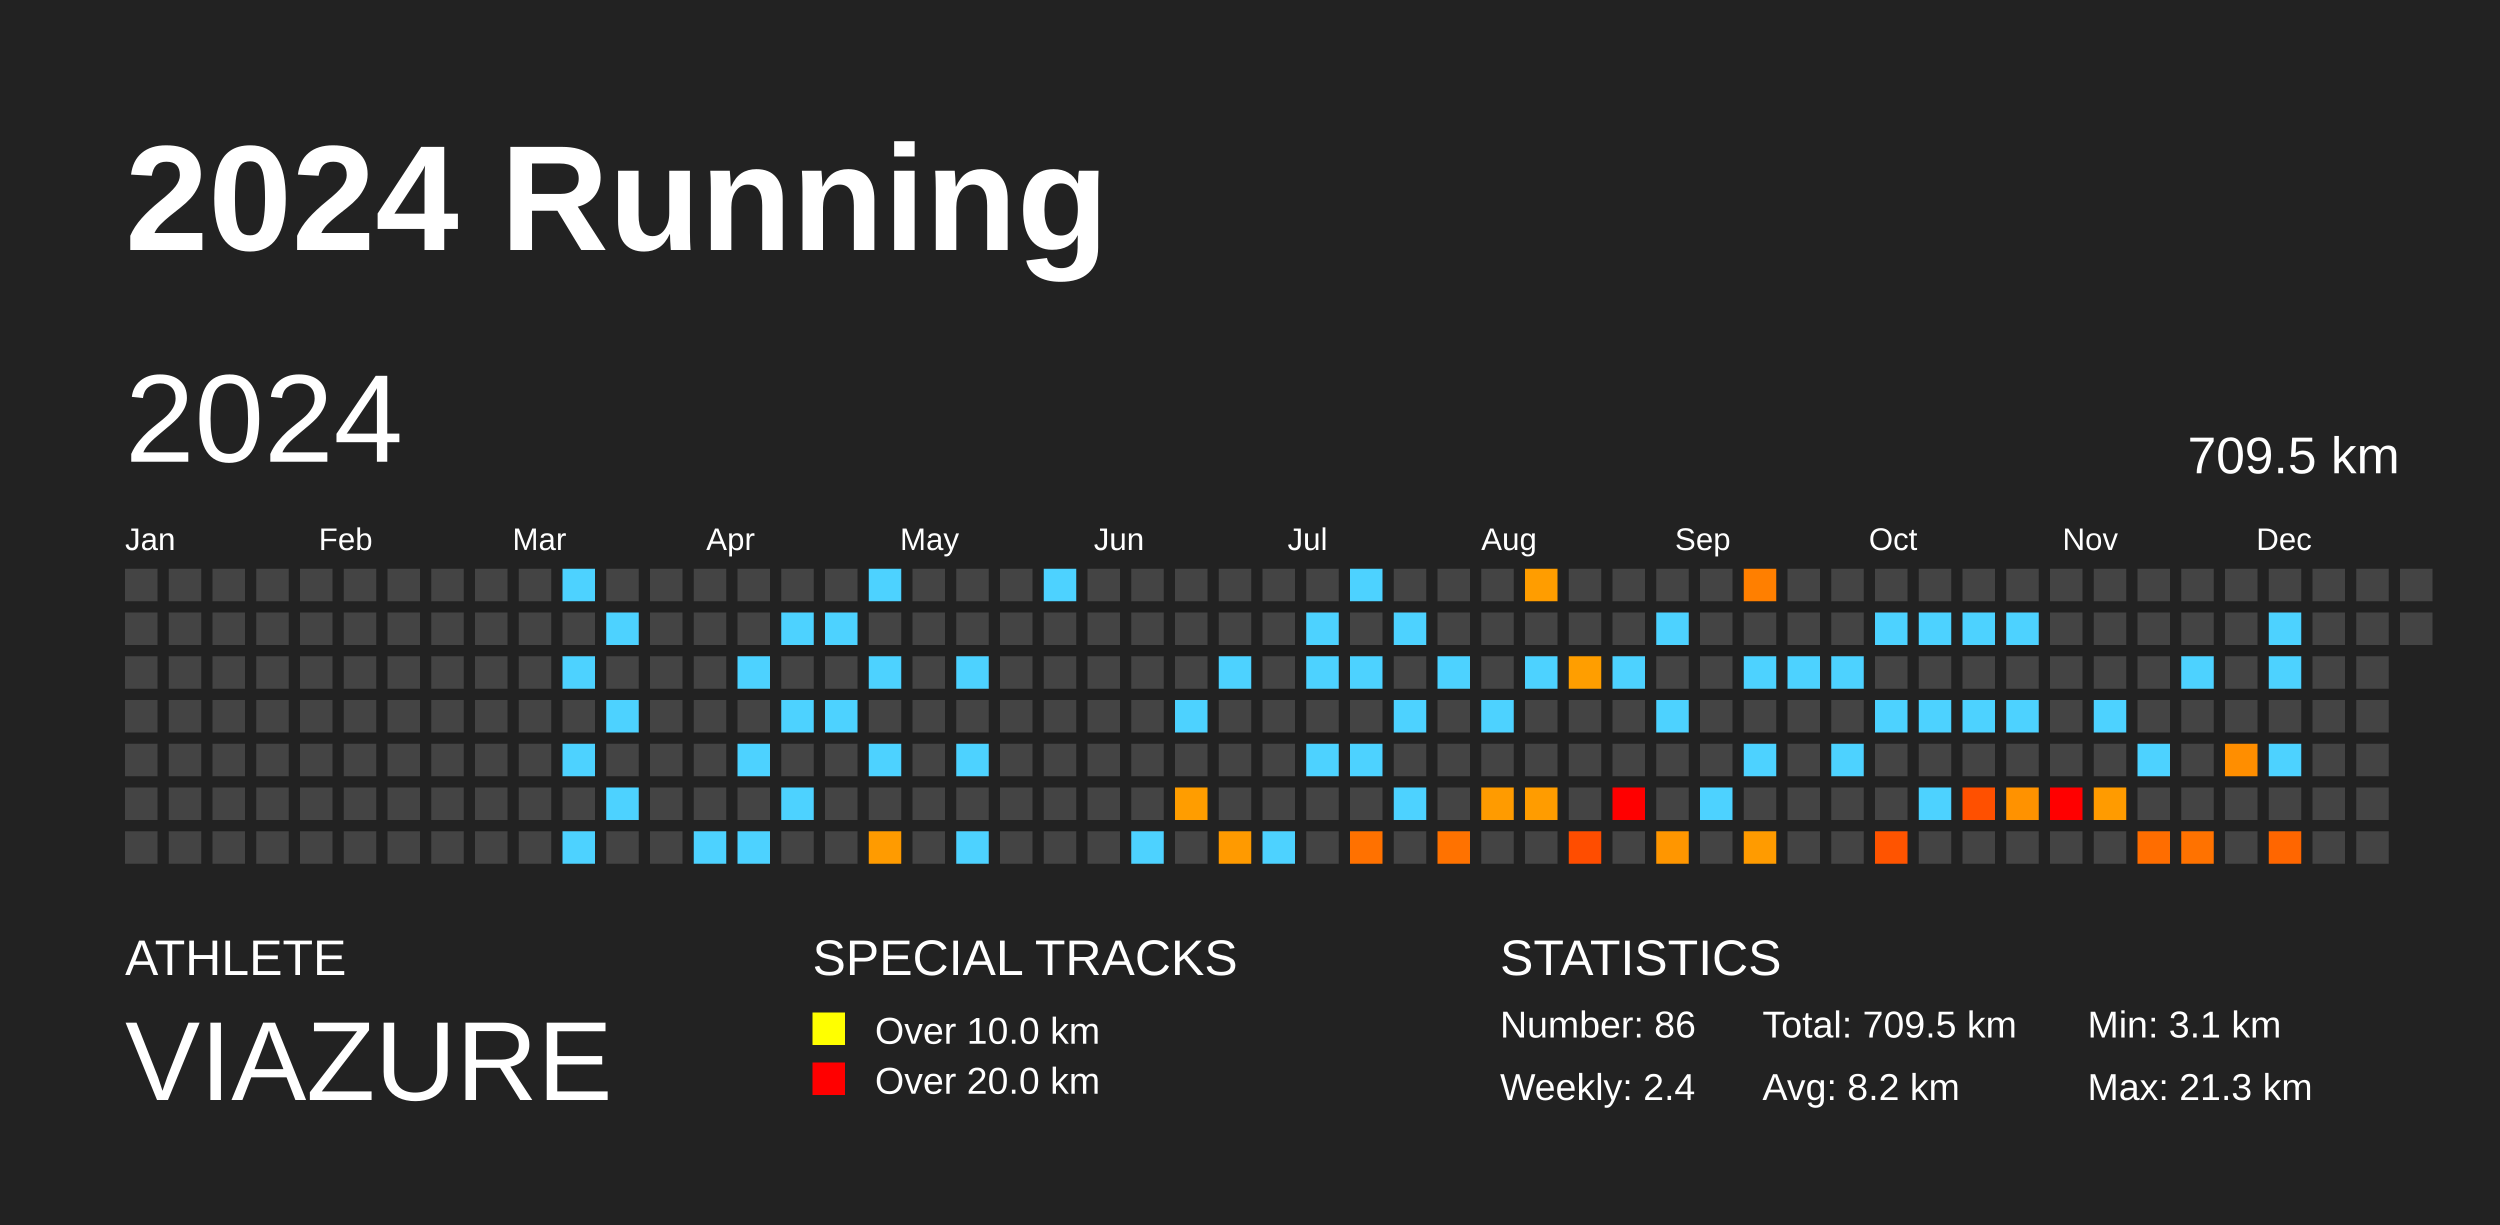
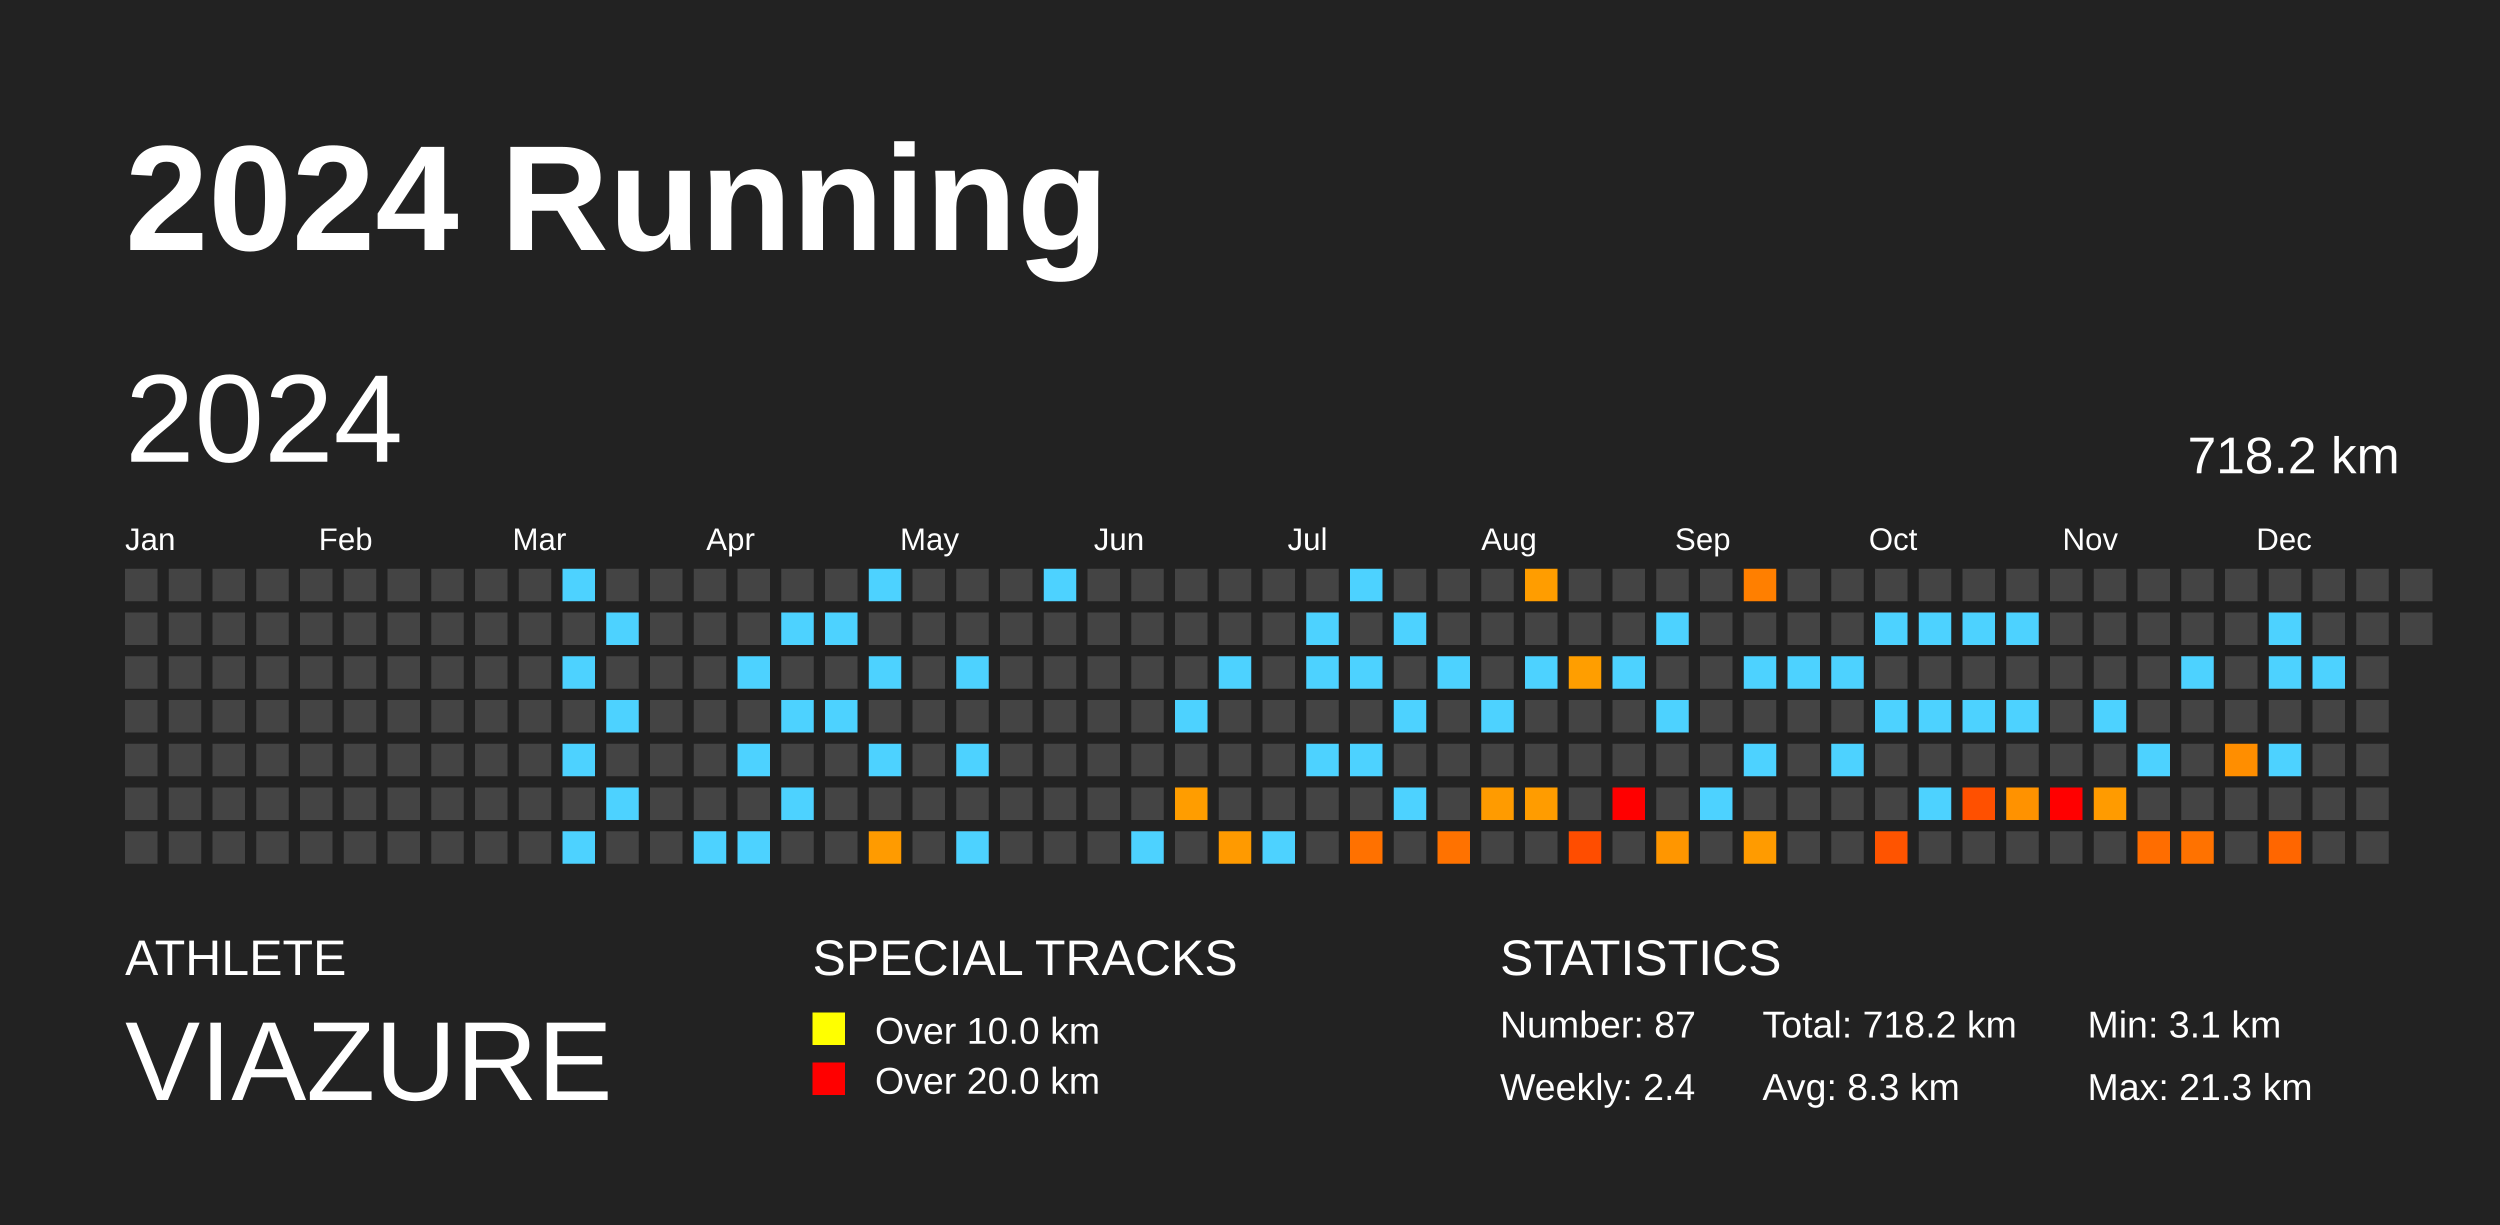
<svg xmlns="http://www.w3.org/2000/svg" baseProfile="full" height="98mm" version="1.1" viewBox="0,0,200,98" width="200mm">
  <defs />
  <rect fill="#222222" height="98" width="200" x="0" y="0" />
  <text fill="#FFFFFF" style="font-size:12px; font-family:Arial; font-weight:bold;" x="10" y="20">2024 Running</text>
  <text fill="#FFFFFF" style="font-size:4px; font-family:Arial" x="10" y="78">ATHLETE</text>
  <text fill="#FFFFFF" style="font-size:9px; font-family:Arial" x="10" y="88">VIAZURE</text>
  <text fill="#FFFFFF" style="font-size:4px; font-family:Arial" x="65" y="78">SPECIAL TRACKS</text>
  <rect fill="yellow" height="2.6" width="2.6" x="65" y="81" />
  <text fill="#FFFFFF" style="font-size:3px; font-family:Arial" x="70" y="83.5">Over 10.0 km</text>
  <rect fill="red" height="2.6" width="2.6" x="65" y="85" />
  <text fill="#FFFFFF" style="font-size:3px; font-family:Arial" x="70" y="87.5">Over 20.0 km</text>
  <text fill="#FFFFFF" style="font-size:4px; font-family:Arial" x="120" y="78">STATISTICS</text>
-   <text fill="#FFFFFF" style="font-size:3px; font-family:Arial" x="120" y="83">Number: 86</text>
+   <text fill="#FFFFFF" style="font-size:3px; font-family:Arial" x="120" y="83">Number: 87</text>
  <text fill="#FFFFFF" style="font-size:3px; font-family:Arial" x="120" y="88">Weekly: 2.4</text>
-   <text fill="#FFFFFF" style="font-size:3px; font-family:Arial" x="141" y="83">Total: 709.5 km</text>
-   <text fill="#FFFFFF" style="font-size:3px; font-family:Arial" x="141" y="88">Avg: 8.2 km</text>
+   <text fill="#FFFFFF" style="font-size:3px; font-family:Arial" x="141" y="83">Total: 718.2 km</text>
+   <text fill="#FFFFFF" style="font-size:3px; font-family:Arial" x="141" y="88">Avg: 8.3 km</text>
  <text fill="#FFFFFF" style="font-size:3px; font-family:Arial" x="167" y="83">Min: 3.1 km</text>
  <text fill="#FFFFFF" style="font-size:3px; font-family:Arial" x="167" y="88">Max: 21.3 km</text>
  <text dominant-baseline="hanging" fill="#FFFFFF" style="font-size:10.0px; font-family:Arial;" x="10" y="30">2024</text>
-   <text dominant-baseline="hanging" fill="#FFFFFF" style="font-size:4.125px; font-family:Arial;" x="175" y="35">709.5 km</text>
+   <text dominant-baseline="hanging" fill="#FFFFFF" style="font-size:4.125px; font-family:Arial;" x="175" y="35">718.2 km</text>
  <text fill="#FFFFFF" style="font-size:2.5px; font-family:Arial" x="10.0" y="44">Jan</text>
  <text fill="#FFFFFF" style="font-size:2.5px; font-family:Arial" x="25.5" y="44">Feb</text>
  <text fill="#FFFFFF" style="font-size:2.5px; font-family:Arial" x="41.0" y="44">Mar</text>
  <text fill="#FFFFFF" style="font-size:2.5px; font-family:Arial" x="56.5" y="44">Apr</text>
  <text fill="#FFFFFF" style="font-size:2.5px; font-family:Arial" x="72.0" y="44">May</text>
  <text fill="#FFFFFF" style="font-size:2.5px; font-family:Arial" x="87.5" y="44">Jun</text>
  <text fill="#FFFFFF" style="font-size:2.5px; font-family:Arial" x="103.0" y="44">Jul</text>
  <text fill="#FFFFFF" style="font-size:2.5px; font-family:Arial" x="118.5" y="44">Aug</text>
  <text fill="#FFFFFF" style="font-size:2.5px; font-family:Arial" x="134.0" y="44">Sep</text>
  <text fill="#FFFFFF" style="font-size:2.5px; font-family:Arial" x="149.5" y="44">Oct</text>
  <text fill="#FFFFFF" style="font-size:2.5px; font-family:Arial" x="165.0" y="44">Nov</text>
  <text fill="#FFFFFF" style="font-size:2.5px; font-family:Arial" x="180.5" y="44">Dec</text>
  <rect fill="#444444" height="2.6" width="2.6" x="10.0" y="45.5" />
  <rect fill="#444444" height="2.6" width="2.6" x="10.0" y="49.0" />
  <rect fill="#444444" height="2.6" width="2.6" x="10.0" y="52.5" />
  <rect fill="#444444" height="2.6" width="2.6" x="10.0" y="56.0" />
  <rect fill="#444444" height="2.6" width="2.6" x="10.0" y="59.5" />
  <rect fill="#444444" height="2.6" width="2.6" x="10.0" y="63.0" />
  <rect fill="#444444" height="2.6" width="2.6" x="10.0" y="66.5" />
  <rect fill="#444444" height="2.6" width="2.6" x="13.5" y="45.5" />
  <rect fill="#444444" height="2.6" width="2.6" x="13.5" y="49.0" />
  <rect fill="#444444" height="2.6" width="2.6" x="13.5" y="52.5" />
  <rect fill="#444444" height="2.6" width="2.6" x="13.5" y="56.0" />
  <rect fill="#444444" height="2.6" width="2.6" x="13.5" y="59.5" />
  <rect fill="#444444" height="2.6" width="2.6" x="13.5" y="63.0" />
  <rect fill="#444444" height="2.6" width="2.6" x="13.5" y="66.5" />
  <rect fill="#444444" height="2.6" width="2.6" x="17.0" y="45.5" />
  <rect fill="#444444" height="2.6" width="2.6" x="17.0" y="49.0" />
  <rect fill="#444444" height="2.6" width="2.6" x="17.0" y="52.5" />
  <rect fill="#444444" height="2.6" width="2.6" x="17.0" y="56.0" />
  <rect fill="#444444" height="2.6" width="2.6" x="17.0" y="59.5" />
  <rect fill="#444444" height="2.6" width="2.6" x="17.0" y="63.0" />
  <rect fill="#444444" height="2.6" width="2.6" x="17.0" y="66.5" />
  <rect fill="#444444" height="2.6" width="2.6" x="20.5" y="45.5" />
  <rect fill="#444444" height="2.6" width="2.6" x="20.5" y="49.0" />
  <rect fill="#444444" height="2.6" width="2.6" x="20.5" y="52.5" />
  <rect fill="#444444" height="2.6" width="2.6" x="20.5" y="56.0" />
  <rect fill="#444444" height="2.6" width="2.6" x="20.5" y="59.5" />
  <rect fill="#444444" height="2.6" width="2.6" x="20.5" y="63.0" />
  <rect fill="#444444" height="2.6" width="2.6" x="20.5" y="66.5" />
  <rect fill="#444444" height="2.6" width="2.6" x="24.0" y="45.5" />
  <rect fill="#444444" height="2.6" width="2.6" x="24.0" y="49.0" />
  <rect fill="#444444" height="2.6" width="2.6" x="24.0" y="52.5" />
  <rect fill="#444444" height="2.6" width="2.6" x="24.0" y="56.0" />
  <rect fill="#444444" height="2.6" width="2.6" x="24.0" y="59.5" />
  <rect fill="#444444" height="2.6" width="2.6" x="24.0" y="63.0" />
  <rect fill="#444444" height="2.6" width="2.6" x="24.0" y="66.5" />
  <rect fill="#444444" height="2.6" width="2.6" x="27.5" y="45.5" />
  <rect fill="#444444" height="2.6" width="2.6" x="27.5" y="49.0" />
  <rect fill="#444444" height="2.6" width="2.6" x="27.5" y="52.5" />
  <rect fill="#444444" height="2.6" width="2.6" x="27.5" y="56.0" />
  <rect fill="#444444" height="2.6" width="2.6" x="27.5" y="59.5" />
  <rect fill="#444444" height="2.6" width="2.6" x="27.5" y="63.0" />
  <rect fill="#444444" height="2.6" width="2.6" x="27.5" y="66.5" />
  <rect fill="#444444" height="2.6" width="2.6" x="31.0" y="45.5" />
  <rect fill="#444444" height="2.6" width="2.6" x="31.0" y="49.0" />
  <rect fill="#444444" height="2.6" width="2.6" x="31.0" y="52.5" />
  <rect fill="#444444" height="2.6" width="2.6" x="31.0" y="56.0" />
  <rect fill="#444444" height="2.6" width="2.6" x="31.0" y="59.5" />
  <rect fill="#444444" height="2.6" width="2.6" x="31.0" y="63.0" />
  <rect fill="#444444" height="2.6" width="2.6" x="31.0" y="66.5" />
  <rect fill="#444444" height="2.6" width="2.6" x="34.5" y="45.5" />
  <rect fill="#444444" height="2.6" width="2.6" x="34.5" y="49.0" />
  <rect fill="#444444" height="2.6" width="2.6" x="34.5" y="52.5" />
  <rect fill="#444444" height="2.6" width="2.6" x="34.5" y="56.0" />
  <rect fill="#444444" height="2.6" width="2.6" x="34.5" y="59.5" />
  <rect fill="#444444" height="2.6" width="2.6" x="34.5" y="63.0" />
  <rect fill="#444444" height="2.6" width="2.6" x="34.5" y="66.5" />
  <rect fill="#444444" height="2.6" width="2.6" x="38.0" y="45.5" />
  <rect fill="#444444" height="2.6" width="2.6" x="38.0" y="49.0" />
  <rect fill="#444444" height="2.6" width="2.6" x="38.0" y="52.5" />
  <rect fill="#444444" height="2.6" width="2.6" x="38.0" y="56.0" />
  <rect fill="#444444" height="2.6" width="2.6" x="38.0" y="59.5" />
  <rect fill="#444444" height="2.6" width="2.6" x="38.0" y="63.0" />
  <rect fill="#444444" height="2.6" width="2.6" x="38.0" y="66.5" />
  <rect fill="#444444" height="2.6" width="2.6" x="41.5" y="45.5" />
  <rect fill="#444444" height="2.6" width="2.6" x="41.5" y="49.0" />
  <rect fill="#444444" height="2.6" width="2.6" x="41.5" y="52.5" />
  <rect fill="#444444" height="2.6" width="2.6" x="41.5" y="56.0" />
  <rect fill="#444444" height="2.6" width="2.6" x="41.5" y="59.5" />
  <rect fill="#444444" height="2.6" width="2.6" x="41.5" y="63.0" />
  <rect fill="#444444" height="2.6" width="2.6" x="41.5" y="66.5" />
  <rect fill="#4dd2ff" height="2.6" width="2.6" x="45.0" y="45.5" />
  <rect fill="#444444" height="2.6" width="2.6" x="45.0" y="49.0" />
  <rect fill="#4dd2ff" height="2.6" width="2.6" x="45.0" y="52.5" />
  <rect fill="#444444" height="2.6" width="2.6" x="45.0" y="56.0" />
  <rect fill="#4dd2ff" height="2.6" width="2.6" x="45.0" y="59.5" />
  <rect fill="#444444" height="2.6" width="2.6" x="45.0" y="63.0" />
  <rect fill="#4dd2ff" height="2.6" width="2.6" x="45.0" y="66.5" />
  <rect fill="#444444" height="2.6" width="2.6" x="48.5" y="45.5" />
  <rect fill="#4dd2ff" height="2.6" width="2.6" x="48.5" y="49.0" />
  <rect fill="#444444" height="2.6" width="2.6" x="48.5" y="52.5" />
  <rect fill="#4dd2ff" height="2.6" width="2.6" x="48.5" y="56.0" />
  <rect fill="#444444" height="2.6" width="2.6" x="48.5" y="59.5" />
  <rect fill="#4dd2ff" height="2.6" width="2.6" x="48.5" y="63.0" />
  <rect fill="#444444" height="2.6" width="2.6" x="48.5" y="66.5" />
  <rect fill="#444444" height="2.6" width="2.6" x="52.0" y="45.5" />
  <rect fill="#444444" height="2.6" width="2.6" x="52.0" y="49.0" />
  <rect fill="#444444" height="2.6" width="2.6" x="52.0" y="52.5" />
  <rect fill="#444444" height="2.6" width="2.6" x="52.0" y="56.0" />
  <rect fill="#444444" height="2.6" width="2.6" x="52.0" y="59.5" />
  <rect fill="#444444" height="2.6" width="2.6" x="52.0" y="63.0" />
  <rect fill="#444444" height="2.6" width="2.6" x="52.0" y="66.5" />
  <rect fill="#444444" height="2.6" width="2.6" x="55.5" y="45.5" />
  <rect fill="#444444" height="2.6" width="2.6" x="55.5" y="49.0" />
  <rect fill="#444444" height="2.6" width="2.6" x="55.5" y="52.5" />
  <rect fill="#444444" height="2.6" width="2.6" x="55.5" y="56.0" />
  <rect fill="#444444" height="2.6" width="2.6" x="55.5" y="59.5" />
  <rect fill="#444444" height="2.6" width="2.6" x="55.5" y="63.0" />
  <rect fill="#4dd2ff" height="2.6" width="2.6" x="55.5" y="66.5" />
  <rect fill="#444444" height="2.6" width="2.6" x="59.0" y="45.5" />
  <rect fill="#444444" height="2.6" width="2.6" x="59.0" y="49.0" />
  <rect fill="#4dd2ff" height="2.6" width="2.6" x="59.0" y="52.5" />
  <rect fill="#444444" height="2.6" width="2.6" x="59.0" y="56.0" />
  <rect fill="#4dd2ff" height="2.6" width="2.6" x="59.0" y="59.5" />
  <rect fill="#444444" height="2.6" width="2.6" x="59.0" y="63.0" />
  <rect fill="#4dd2ff" height="2.6" width="2.6" x="59.0" y="66.5" />
  <rect fill="#444444" height="2.6" width="2.6" x="62.5" y="45.5" />
  <rect fill="#4dd2ff" height="2.6" width="2.6" x="62.5" y="49.0" />
  <rect fill="#444444" height="2.6" width="2.6" x="62.5" y="52.5" />
  <rect fill="#4dd2ff" height="2.6" width="2.6" x="62.5" y="56.0" />
  <rect fill="#444444" height="2.6" width="2.6" x="62.5" y="59.5" />
  <rect fill="#4dd2ff" height="2.6" width="2.6" x="62.5" y="63.0" />
  <rect fill="#444444" height="2.6" width="2.6" x="62.5" y="66.5" />
  <rect fill="#444444" height="2.6" width="2.6" x="66.0" y="45.5" />
  <rect fill="#4dd2ff" height="2.6" width="2.6" x="66.0" y="49.0" />
  <rect fill="#444444" height="2.6" width="2.6" x="66.0" y="52.5" />
  <rect fill="#4dd2ff" height="2.6" width="2.6" x="66.0" y="56.0" />
  <rect fill="#444444" height="2.6" width="2.6" x="66.0" y="59.5" />
  <rect fill="#444444" height="2.6" width="2.6" x="66.0" y="63.0" />
  <rect fill="#444444" height="2.6" width="2.6" x="66.0" y="66.5" />
  <rect fill="#4dd2ff" height="2.6" width="2.6" x="69.5" y="45.5" />
  <rect fill="#444444" height="2.6" width="2.6" x="69.5" y="49.0" />
  <rect fill="#4dd2ff" height="2.6" width="2.6" x="69.5" y="52.5" />
  <rect fill="#444444" height="2.6" width="2.6" x="69.5" y="56.0" />
  <rect fill="#4dd2ff" height="2.6" width="2.6" x="69.5" y="59.5" />
  <rect fill="#444444" height="2.6" width="2.6" x="69.5" y="63.0" />
  <rect fill="#ff9b00" height="2.6" width="2.6" x="69.5" y="66.5" />
  <rect fill="#444444" height="2.6" width="2.6" x="73.0" y="45.5" />
  <rect fill="#444444" height="2.6" width="2.6" x="73.0" y="49.0" />
  <rect fill="#444444" height="2.6" width="2.6" x="73.0" y="52.5" />
  <rect fill="#444444" height="2.6" width="2.6" x="73.0" y="56.0" />
  <rect fill="#444444" height="2.6" width="2.6" x="73.0" y="59.5" />
  <rect fill="#444444" height="2.6" width="2.6" x="73.0" y="63.0" />
  <rect fill="#444444" height="2.6" width="2.6" x="73.0" y="66.5" />
  <rect fill="#444444" height="2.6" width="2.6" x="76.5" y="45.5" />
  <rect fill="#444444" height="2.6" width="2.6" x="76.5" y="49.0" />
  <rect fill="#4dd2ff" height="2.6" width="2.6" x="76.5" y="52.5" />
  <rect fill="#444444" height="2.6" width="2.6" x="76.5" y="56.0" />
  <rect fill="#4dd2ff" height="2.6" width="2.6" x="76.5" y="59.5" />
  <rect fill="#444444" height="2.6" width="2.6" x="76.5" y="63.0" />
  <rect fill="#4dd2ff" height="2.6" width="2.6" x="76.5" y="66.5" />
  <rect fill="#444444" height="2.6" width="2.6" x="80.0" y="45.5" />
  <rect fill="#444444" height="2.6" width="2.6" x="80.0" y="49.0" />
  <rect fill="#444444" height="2.6" width="2.6" x="80.0" y="52.5" />
  <rect fill="#444444" height="2.6" width="2.6" x="80.0" y="56.0" />
  <rect fill="#444444" height="2.6" width="2.6" x="80.0" y="59.5" />
  <rect fill="#444444" height="2.6" width="2.6" x="80.0" y="63.0" />
  <rect fill="#444444" height="2.6" width="2.6" x="80.0" y="66.5" />
  <rect fill="#4dd2ff" height="2.6" width="2.6" x="83.5" y="45.5" />
  <rect fill="#444444" height="2.6" width="2.6" x="83.5" y="49.0" />
  <rect fill="#444444" height="2.6" width="2.6" x="83.5" y="52.5" />
  <rect fill="#444444" height="2.6" width="2.6" x="83.5" y="56.0" />
  <rect fill="#444444" height="2.6" width="2.6" x="83.5" y="59.5" />
  <rect fill="#444444" height="2.6" width="2.6" x="83.5" y="63.0" />
  <rect fill="#444444" height="2.6" width="2.6" x="83.5" y="66.5" />
  <rect fill="#444444" height="2.6" width="2.6" x="87.0" y="45.5" />
  <rect fill="#444444" height="2.6" width="2.6" x="87.0" y="49.0" />
  <rect fill="#444444" height="2.6" width="2.6" x="87.0" y="52.5" />
  <rect fill="#444444" height="2.6" width="2.6" x="87.0" y="56.0" />
  <rect fill="#444444" height="2.6" width="2.6" x="87.0" y="59.5" />
  <rect fill="#444444" height="2.6" width="2.6" x="87.0" y="63.0" />
  <rect fill="#444444" height="2.6" width="2.6" x="87.0" y="66.5" />
  <rect fill="#444444" height="2.6" width="2.6" x="90.5" y="45.5" />
  <rect fill="#444444" height="2.6" width="2.6" x="90.5" y="49.0" />
  <rect fill="#444444" height="2.6" width="2.6" x="90.5" y="52.5" />
  <rect fill="#444444" height="2.6" width="2.6" x="90.5" y="56.0" />
  <rect fill="#444444" height="2.6" width="2.6" x="90.5" y="59.5" />
  <rect fill="#444444" height="2.6" width="2.6" x="90.5" y="63.0" />
  <rect fill="#4dd2ff" height="2.6" width="2.6" x="90.5" y="66.5" />
  <rect fill="#444444" height="2.6" width="2.6" x="94.0" y="45.5" />
  <rect fill="#444444" height="2.6" width="2.6" x="94.0" y="49.0" />
  <rect fill="#444444" height="2.6" width="2.6" x="94.0" y="52.5" />
  <rect fill="#4dd2ff" height="2.6" width="2.6" x="94.0" y="56.0" />
  <rect fill="#444444" height="2.6" width="2.6" x="94.0" y="59.5" />
  <rect fill="#ff9d00" height="2.6" width="2.6" x="94.0" y="63.0" />
  <rect fill="#444444" height="2.6" width="2.6" x="94.0" y="66.5" />
  <rect fill="#444444" height="2.6" width="2.6" x="97.5" y="45.5" />
  <rect fill="#444444" height="2.6" width="2.6" x="97.5" y="49.0" />
  <rect fill="#4dd2ff" height="2.6" width="2.6" x="97.5" y="52.5" />
  <rect fill="#444444" height="2.6" width="2.6" x="97.5" y="56.0" />
  <rect fill="#444444" height="2.6" width="2.6" x="97.5" y="59.5" />
  <rect fill="#444444" height="2.6" width="2.6" x="97.5" y="63.0" />
  <rect fill="#ff9a00" height="2.6" width="2.6" x="97.5" y="66.5" />
  <rect fill="#444444" height="2.6" width="2.6" x="101.0" y="45.5" />
  <rect fill="#444444" height="2.6" width="2.6" x="101.0" y="49.0" />
  <rect fill="#444444" height="2.6" width="2.6" x="101.0" y="52.5" />
  <rect fill="#444444" height="2.6" width="2.6" x="101.0" y="56.0" />
  <rect fill="#444444" height="2.6" width="2.6" x="101.0" y="59.5" />
  <rect fill="#444444" height="2.6" width="2.6" x="101.0" y="63.0" />
  <rect fill="#4dd2ff" height="2.6" width="2.6" x="101.0" y="66.5" />
  <rect fill="#444444" height="2.6" width="2.6" x="104.5" y="45.5" />
  <rect fill="#4dd2ff" height="2.6" width="2.6" x="104.5" y="49.0" />
  <rect fill="#4dd2ff" height="2.6" width="2.6" x="104.5" y="52.5" />
  <rect fill="#444444" height="2.6" width="2.6" x="104.5" y="56.0" />
  <rect fill="#4dd2ff" height="2.6" width="2.6" x="104.5" y="59.5" />
  <rect fill="#444444" height="2.6" width="2.6" x="104.5" y="63.0" />
  <rect fill="#444444" height="2.6" width="2.6" x="104.5" y="66.5" />
  <rect fill="#4dd2ff" height="2.6" width="2.6" x="108.0" y="45.5" />
  <rect fill="#444444" height="2.6" width="2.6" x="108.0" y="49.0" />
  <rect fill="#4dd2ff" height="2.6" width="2.6" x="108.0" y="52.5" />
  <rect fill="#444444" height="2.6" width="2.6" x="108.0" y="56.0" />
  <rect fill="#4dd2ff" height="2.6" width="2.6" x="108.0" y="59.5" />
  <rect fill="#444444" height="2.6" width="2.6" x="108.0" y="63.0" />
  <rect fill="#ff7100" height="2.6" width="2.6" x="108.0" y="66.5" />
  <rect fill="#444444" height="2.6" width="2.6" x="111.5" y="45.5" />
  <rect fill="#4dd2ff" height="2.6" width="2.6" x="111.5" y="49.0" />
  <rect fill="#444444" height="2.6" width="2.6" x="111.5" y="52.5" />
  <rect fill="#4dd2ff" height="2.6" width="2.6" x="111.5" y="56.0" />
  <rect fill="#444444" height="2.6" width="2.6" x="111.5" y="59.5" />
  <rect fill="#4dd2ff" height="2.6" width="2.6" x="111.5" y="63.0" />
  <rect fill="#444444" height="2.6" width="2.6" x="111.5" y="66.5" />
  <rect fill="#444444" height="2.6" width="2.6" x="115.0" y="45.5" />
  <rect fill="#444444" height="2.6" width="2.6" x="115.0" y="49.0" />
  <rect fill="#4dd2ff" height="2.6" width="2.6" x="115.0" y="52.5" />
  <rect fill="#444444" height="2.6" width="2.6" x="115.0" y="56.0" />
  <rect fill="#444444" height="2.6" width="2.6" x="115.0" y="59.5" />
  <rect fill="#444444" height="2.6" width="2.6" x="115.0" y="63.0" />
  <rect fill="#ff7200" height="2.6" width="2.6" x="115.0" y="66.5" />
  <rect fill="#444444" height="2.6" width="2.6" x="118.5" y="45.5" />
  <rect fill="#444444" height="2.6" width="2.6" x="118.5" y="49.0" />
  <rect fill="#444444" height="2.6" width="2.6" x="118.5" y="52.5" />
  <rect fill="#4dd2ff" height="2.6" width="2.6" x="118.5" y="56.0" />
  <rect fill="#444444" height="2.6" width="2.6" x="118.5" y="59.5" />
  <rect fill="#ff9b00" height="2.6" width="2.6" x="118.5" y="63.0" />
  <rect fill="#444444" height="2.6" width="2.6" x="118.5" y="66.5" />
  <rect fill="#ff9d00" height="2.6" width="2.6" x="122.0" y="45.5" />
  <rect fill="#444444" height="2.6" width="2.6" x="122.0" y="49.0" />
  <rect fill="#4dd2ff" height="2.6" width="2.6" x="122.0" y="52.5" />
  <rect fill="#444444" height="2.6" width="2.6" x="122.0" y="56.0" />
  <rect fill="#444444" height="2.6" width="2.6" x="122.0" y="59.5" />
  <rect fill="#ff9c00" height="2.6" width="2.6" x="122.0" y="63.0" />
  <rect fill="#444444" height="2.6" width="2.6" x="122.0" y="66.5" />
  <rect fill="#444444" height="2.6" width="2.6" x="125.5" y="45.5" />
  <rect fill="#444444" height="2.6" width="2.6" x="125.5" y="49.0" />
  <rect fill="#ff9e00" height="2.6" width="2.6" x="125.5" y="52.5" />
  <rect fill="#444444" height="2.6" width="2.6" x="125.5" y="56.0" />
  <rect fill="#444444" height="2.6" width="2.6" x="125.5" y="59.5" />
  <rect fill="#444444" height="2.6" width="2.6" x="125.5" y="63.0" />
  <rect fill="#ff4d00" height="2.6" width="2.6" x="125.5" y="66.5" />
  <rect fill="#444444" height="2.6" width="2.6" x="129.0" y="45.5" />
  <rect fill="#444444" height="2.6" width="2.6" x="129.0" y="49.0" />
  <rect fill="#4dd2ff" height="2.6" width="2.6" x="129.0" y="52.5" />
  <rect fill="#444444" height="2.6" width="2.6" x="129.0" y="56.0" />
  <rect fill="#444444" height="2.6" width="2.6" x="129.0" y="59.5" />
  <rect fill="red" height="2.6" width="2.6" x="129.0" y="63.0" />
  <rect fill="#444444" height="2.6" width="2.6" x="129.0" y="66.5" />
  <rect fill="#444444" height="2.6" width="2.6" x="132.5" y="45.5" />
  <rect fill="#4dd2ff" height="2.6" width="2.6" x="132.5" y="49.0" />
  <rect fill="#444444" height="2.6" width="2.6" x="132.5" y="52.5" />
  <rect fill="#4dd2ff" height="2.6" width="2.6" x="132.5" y="56.0" />
  <rect fill="#444444" height="2.6" width="2.6" x="132.5" y="59.5" />
  <rect fill="#444444" height="2.6" width="2.6" x="132.5" y="63.0" />
  <rect fill="#ff9600" height="2.6" width="2.6" x="132.5" y="66.5" />
  <rect fill="#444444" height="2.6" width="2.6" x="136.0" y="45.5" />
  <rect fill="#444444" height="2.6" width="2.6" x="136.0" y="49.0" />
  <rect fill="#444444" height="2.6" width="2.6" x="136.0" y="52.5" />
  <rect fill="#444444" height="2.6" width="2.6" x="136.0" y="56.0" />
  <rect fill="#444444" height="2.6" width="2.6" x="136.0" y="59.5" />
  <rect fill="#4dd2ff" height="2.6" width="2.6" x="136.0" y="63.0" />
  <rect fill="#444444" height="2.6" width="2.6" x="136.0" y="66.5" />
  <rect fill="#ff7f00" height="2.6" width="2.6" x="139.5" y="45.5" />
  <rect fill="#444444" height="2.6" width="2.6" x="139.5" y="49.0" />
  <rect fill="#4dd2ff" height="2.6" width="2.6" x="139.5" y="52.5" />
  <rect fill="#444444" height="2.6" width="2.6" x="139.5" y="56.0" />
  <rect fill="#4dd2ff" height="2.6" width="2.6" x="139.5" y="59.5" />
  <rect fill="#444444" height="2.6" width="2.6" x="139.5" y="63.0" />
  <rect fill="#ff9b00" height="2.6" width="2.6" x="139.5" y="66.5" />
  <rect fill="#444444" height="2.6" width="2.6" x="143.0" y="45.5" />
  <rect fill="#444444" height="2.6" width="2.6" x="143.0" y="49.0" />
  <rect fill="#4dd2ff" height="2.6" width="2.6" x="143.0" y="52.5" />
  <rect fill="#444444" height="2.6" width="2.6" x="143.0" y="56.0" />
  <rect fill="#444444" height="2.6" width="2.6" x="143.0" y="59.5" />
  <rect fill="#444444" height="2.6" width="2.6" x="143.0" y="63.0" />
  <rect fill="#444444" height="2.6" width="2.6" x="143.0" y="66.5" />
  <rect fill="#444444" height="2.6" width="2.6" x="146.5" y="45.5" />
  <rect fill="#444444" height="2.6" width="2.6" x="146.5" y="49.0" />
  <rect fill="#4dd2ff" height="2.6" width="2.6" x="146.5" y="52.5" />
  <rect fill="#444444" height="2.6" width="2.6" x="146.5" y="56.0" />
  <rect fill="#4dd2ff" height="2.6" width="2.6" x="146.5" y="59.5" />
  <rect fill="#444444" height="2.6" width="2.6" x="146.5" y="63.0" />
  <rect fill="#444444" height="2.6" width="2.6" x="146.5" y="66.5" />
  <rect fill="#444444" height="2.6" width="2.6" x="150.0" y="45.5" />
  <rect fill="#4dd2ff" height="2.6" width="2.6" x="150.0" y="49.0" />
  <rect fill="#444444" height="2.6" width="2.6" x="150.0" y="52.5" />
  <rect fill="#4dd2ff" height="2.6" width="2.6" x="150.0" y="56.0" />
  <rect fill="#444444" height="2.6" width="2.6" x="150.0" y="59.5" />
  <rect fill="#444444" height="2.6" width="2.6" x="150.0" y="63.0" />
  <rect fill="#ff5400" height="2.6" width="2.6" x="150.0" y="66.5" />
  <rect fill="#444444" height="2.6" width="2.6" x="153.5" y="45.5" />
  <rect fill="#4dd2ff" height="2.6" width="2.6" x="153.5" y="49.0" />
  <rect fill="#444444" height="2.6" width="2.6" x="153.5" y="52.5" />
  <rect fill="#4dd2ff" height="2.6" width="2.6" x="153.5" y="56.0" />
  <rect fill="#444444" height="2.6" width="2.6" x="153.5" y="59.5" />
  <rect fill="#4dd2ff" height="2.6" width="2.6" x="153.5" y="63.0" />
  <rect fill="#444444" height="2.6" width="2.6" x="153.5" y="66.5" />
  <rect fill="#444444" height="2.6" width="2.6" x="157.0" y="45.5" />
  <rect fill="#4dd2ff" height="2.6" width="2.6" x="157.0" y="49.0" />
  <rect fill="#444444" height="2.6" width="2.6" x="157.0" y="52.5" />
  <rect fill="#4dd2ff" height="2.6" width="2.6" x="157.0" y="56.0" />
  <rect fill="#444444" height="2.6" width="2.6" x="157.0" y="59.5" />
  <rect fill="#ff5000" height="2.6" width="2.6" x="157.0" y="63.0" />
  <rect fill="#444444" height="2.6" width="2.6" x="157.0" y="66.5" />
  <rect fill="#444444" height="2.6" width="2.6" x="160.5" y="45.5" />
  <rect fill="#4dd2ff" height="2.6" width="2.6" x="160.5" y="49.0" />
  <rect fill="#444444" height="2.6" width="2.6" x="160.5" y="52.5" />
  <rect fill="#4dd2ff" height="2.6" width="2.6" x="160.5" y="56.0" />
  <rect fill="#444444" height="2.6" width="2.6" x="160.5" y="59.5" />
  <rect fill="#ff9200" height="2.6" width="2.6" x="160.5" y="63.0" />
  <rect fill="#444444" height="2.6" width="2.6" x="160.5" y="66.5" />
  <rect fill="#444444" height="2.6" width="2.6" x="164.0" y="45.5" />
  <rect fill="#444444" height="2.6" width="2.6" x="164.0" y="49.0" />
  <rect fill="#444444" height="2.6" width="2.6" x="164.0" y="52.5" />
  <rect fill="#444444" height="2.6" width="2.6" x="164.0" y="56.0" />
  <rect fill="#444444" height="2.6" width="2.6" x="164.0" y="59.5" />
  <rect fill="red" height="2.6" width="2.6" x="164.0" y="63.0" />
  <rect fill="#444444" height="2.6" width="2.6" x="164.0" y="66.5" />
  <rect fill="#444444" height="2.6" width="2.6" x="167.5" y="45.5" />
  <rect fill="#444444" height="2.6" width="2.6" x="167.5" y="49.0" />
  <rect fill="#444444" height="2.6" width="2.6" x="167.5" y="52.5" />
  <rect fill="#4dd2ff" height="2.6" width="2.6" x="167.5" y="56.0" />
  <rect fill="#444444" height="2.6" width="2.6" x="167.5" y="59.5" />
  <rect fill="#ff9b00" height="2.6" width="2.6" x="167.5" y="63.0" />
  <rect fill="#444444" height="2.6" width="2.6" x="167.5" y="66.5" />
  <rect fill="#444444" height="2.6" width="2.6" x="171.0" y="45.5" />
  <rect fill="#444444" height="2.6" width="2.6" x="171.0" y="49.0" />
  <rect fill="#444444" height="2.6" width="2.6" x="171.0" y="52.5" />
  <rect fill="#444444" height="2.6" width="2.6" x="171.0" y="56.0" />
  <rect fill="#4dd2ff" height="2.6" width="2.6" x="171.0" y="59.5" />
  <rect fill="#444444" height="2.6" width="2.6" x="171.0" y="63.0" />
  <rect fill="#ff6d00" height="2.6" width="2.6" x="171.0" y="66.5" />
  <rect fill="#444444" height="2.6" width="2.6" x="174.5" y="45.5" />
  <rect fill="#444444" height="2.6" width="2.6" x="174.5" y="49.0" />
  <rect fill="#4dd2ff" height="2.6" width="2.6" x="174.5" y="52.5" />
  <rect fill="#444444" height="2.6" width="2.6" x="174.5" y="56.0" />
  <rect fill="#444444" height="2.6" width="2.6" x="174.5" y="59.5" />
  <rect fill="#444444" height="2.6" width="2.6" x="174.5" y="63.0" />
  <rect fill="#ff7200" height="2.6" width="2.6" x="174.5" y="66.5" />
  <rect fill="#444444" height="2.6" width="2.6" x="178.0" y="45.5" />
  <rect fill="#444444" height="2.6" width="2.6" x="178.0" y="49.0" />
  <rect fill="#444444" height="2.6" width="2.6" x="178.0" y="52.5" />
  <rect fill="#444444" height="2.6" width="2.6" x="178.0" y="56.0" />
  <rect fill="#ff8e00" height="2.6" width="2.6" x="178.0" y="59.5" />
  <rect fill="#444444" height="2.6" width="2.6" x="178.0" y="63.0" />
  <rect fill="#444444" height="2.6" width="2.6" x="178.0" y="66.5" />
  <rect fill="#444444" height="2.6" width="2.6" x="181.5" y="45.5" />
  <rect fill="#4dd2ff" height="2.6" width="2.6" x="181.5" y="49.0" />
  <rect fill="#4dd2ff" height="2.6" width="2.6" x="181.5" y="52.5" />
  <rect fill="#444444" height="2.6" width="2.6" x="181.5" y="56.0" />
  <rect fill="#4dd2ff" height="2.6" width="2.6" x="181.5" y="59.5" />
  <rect fill="#444444" height="2.6" width="2.6" x="181.5" y="63.0" />
  <rect fill="#ff6600" height="2.6" width="2.6" x="181.5" y="66.5" />
  <rect fill="#444444" height="2.6" width="2.6" x="185.0" y="45.5" />
  <rect fill="#444444" height="2.6" width="2.6" x="185.0" y="49.0" />
-   <rect fill="#444444" height="2.6" width="2.6" x="185.0" y="52.5" />
+   <rect fill="#4dd2ff" height="2.6" width="2.6" x="185.0" y="52.5" />
  <rect fill="#444444" height="2.6" width="2.6" x="185.0" y="56.0" />
  <rect fill="#444444" height="2.6" width="2.6" x="185.0" y="59.5" />
  <rect fill="#444444" height="2.6" width="2.6" x="185.0" y="63.0" />
  <rect fill="#444444" height="2.6" width="2.6" x="185.0" y="66.5" />
  <rect fill="#444444" height="2.6" width="2.6" x="188.5" y="45.5" />
  <rect fill="#444444" height="2.6" width="2.6" x="188.5" y="49.0" />
  <rect fill="#444444" height="2.6" width="2.6" x="188.5" y="52.5" />
  <rect fill="#444444" height="2.6" width="2.6" x="188.5" y="56.0" />
  <rect fill="#444444" height="2.6" width="2.6" x="188.5" y="59.5" />
  <rect fill="#444444" height="2.6" width="2.6" x="188.5" y="63.0" />
  <rect fill="#444444" height="2.6" width="2.6" x="188.5" y="66.5" />
  <rect fill="#444444" height="2.6" width="2.6" x="192.0" y="45.5" />
  <rect fill="#444444" height="2.6" width="2.6" x="192.0" y="49.0" />
</svg>
